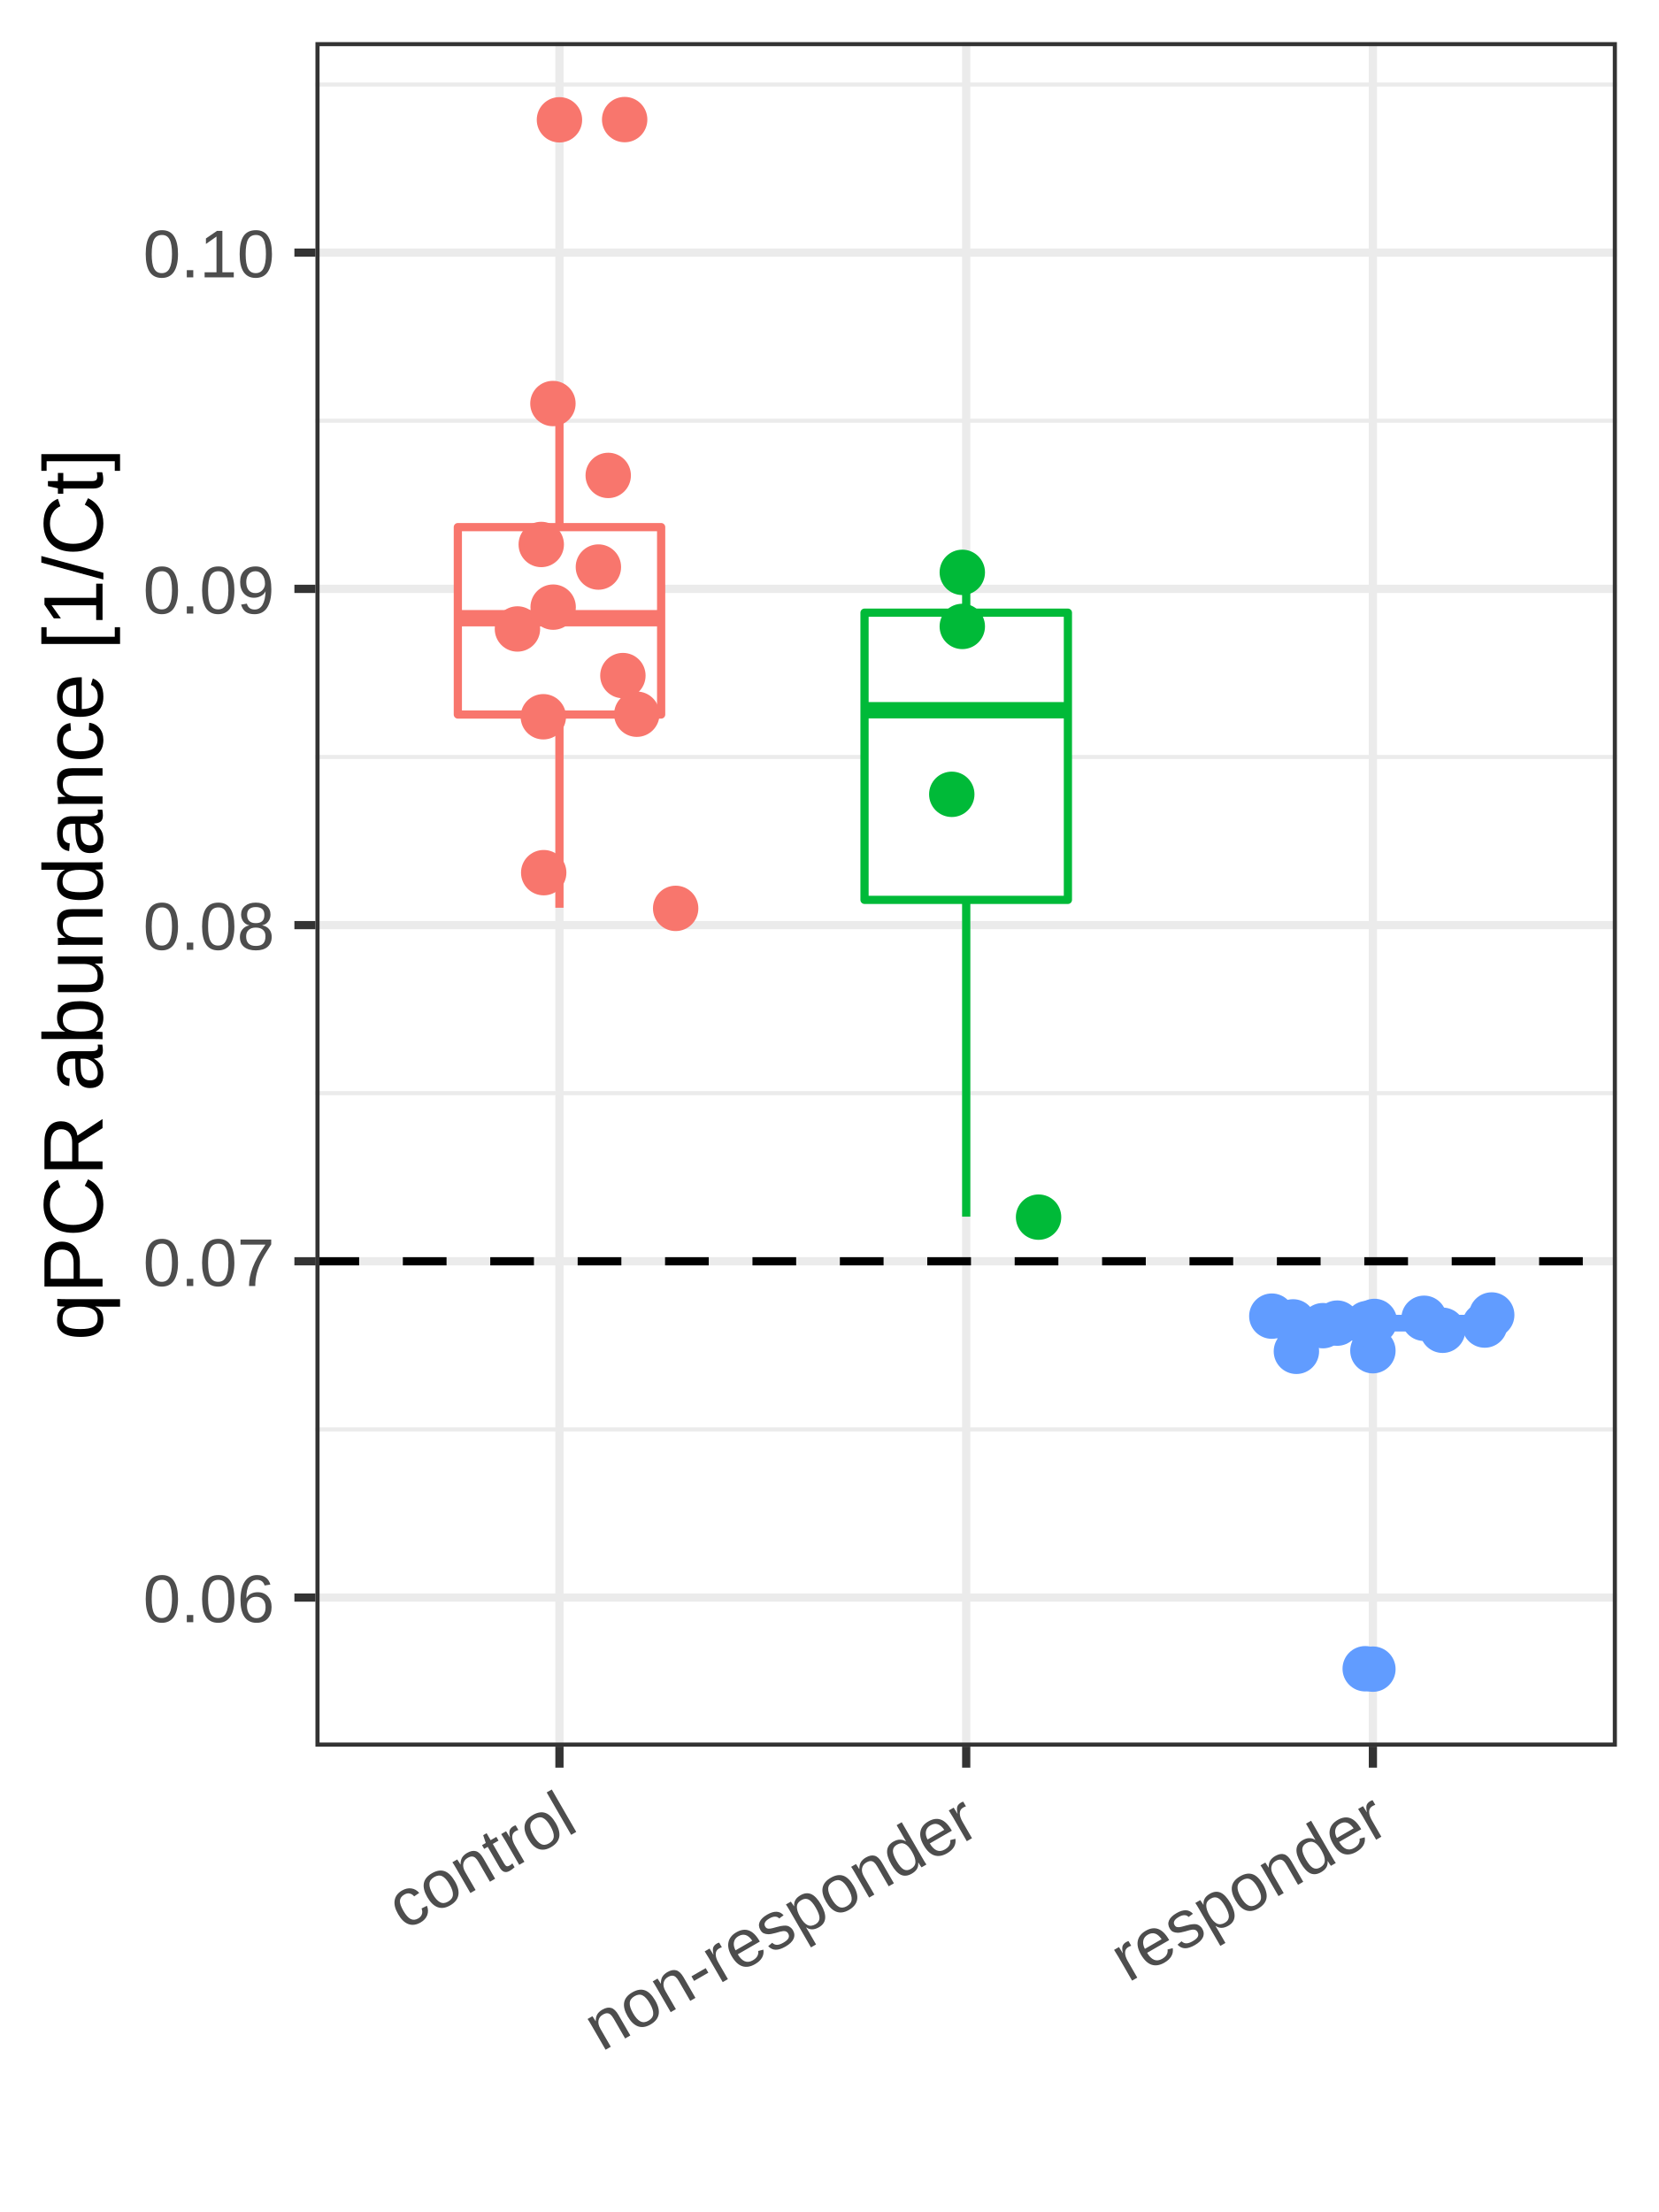
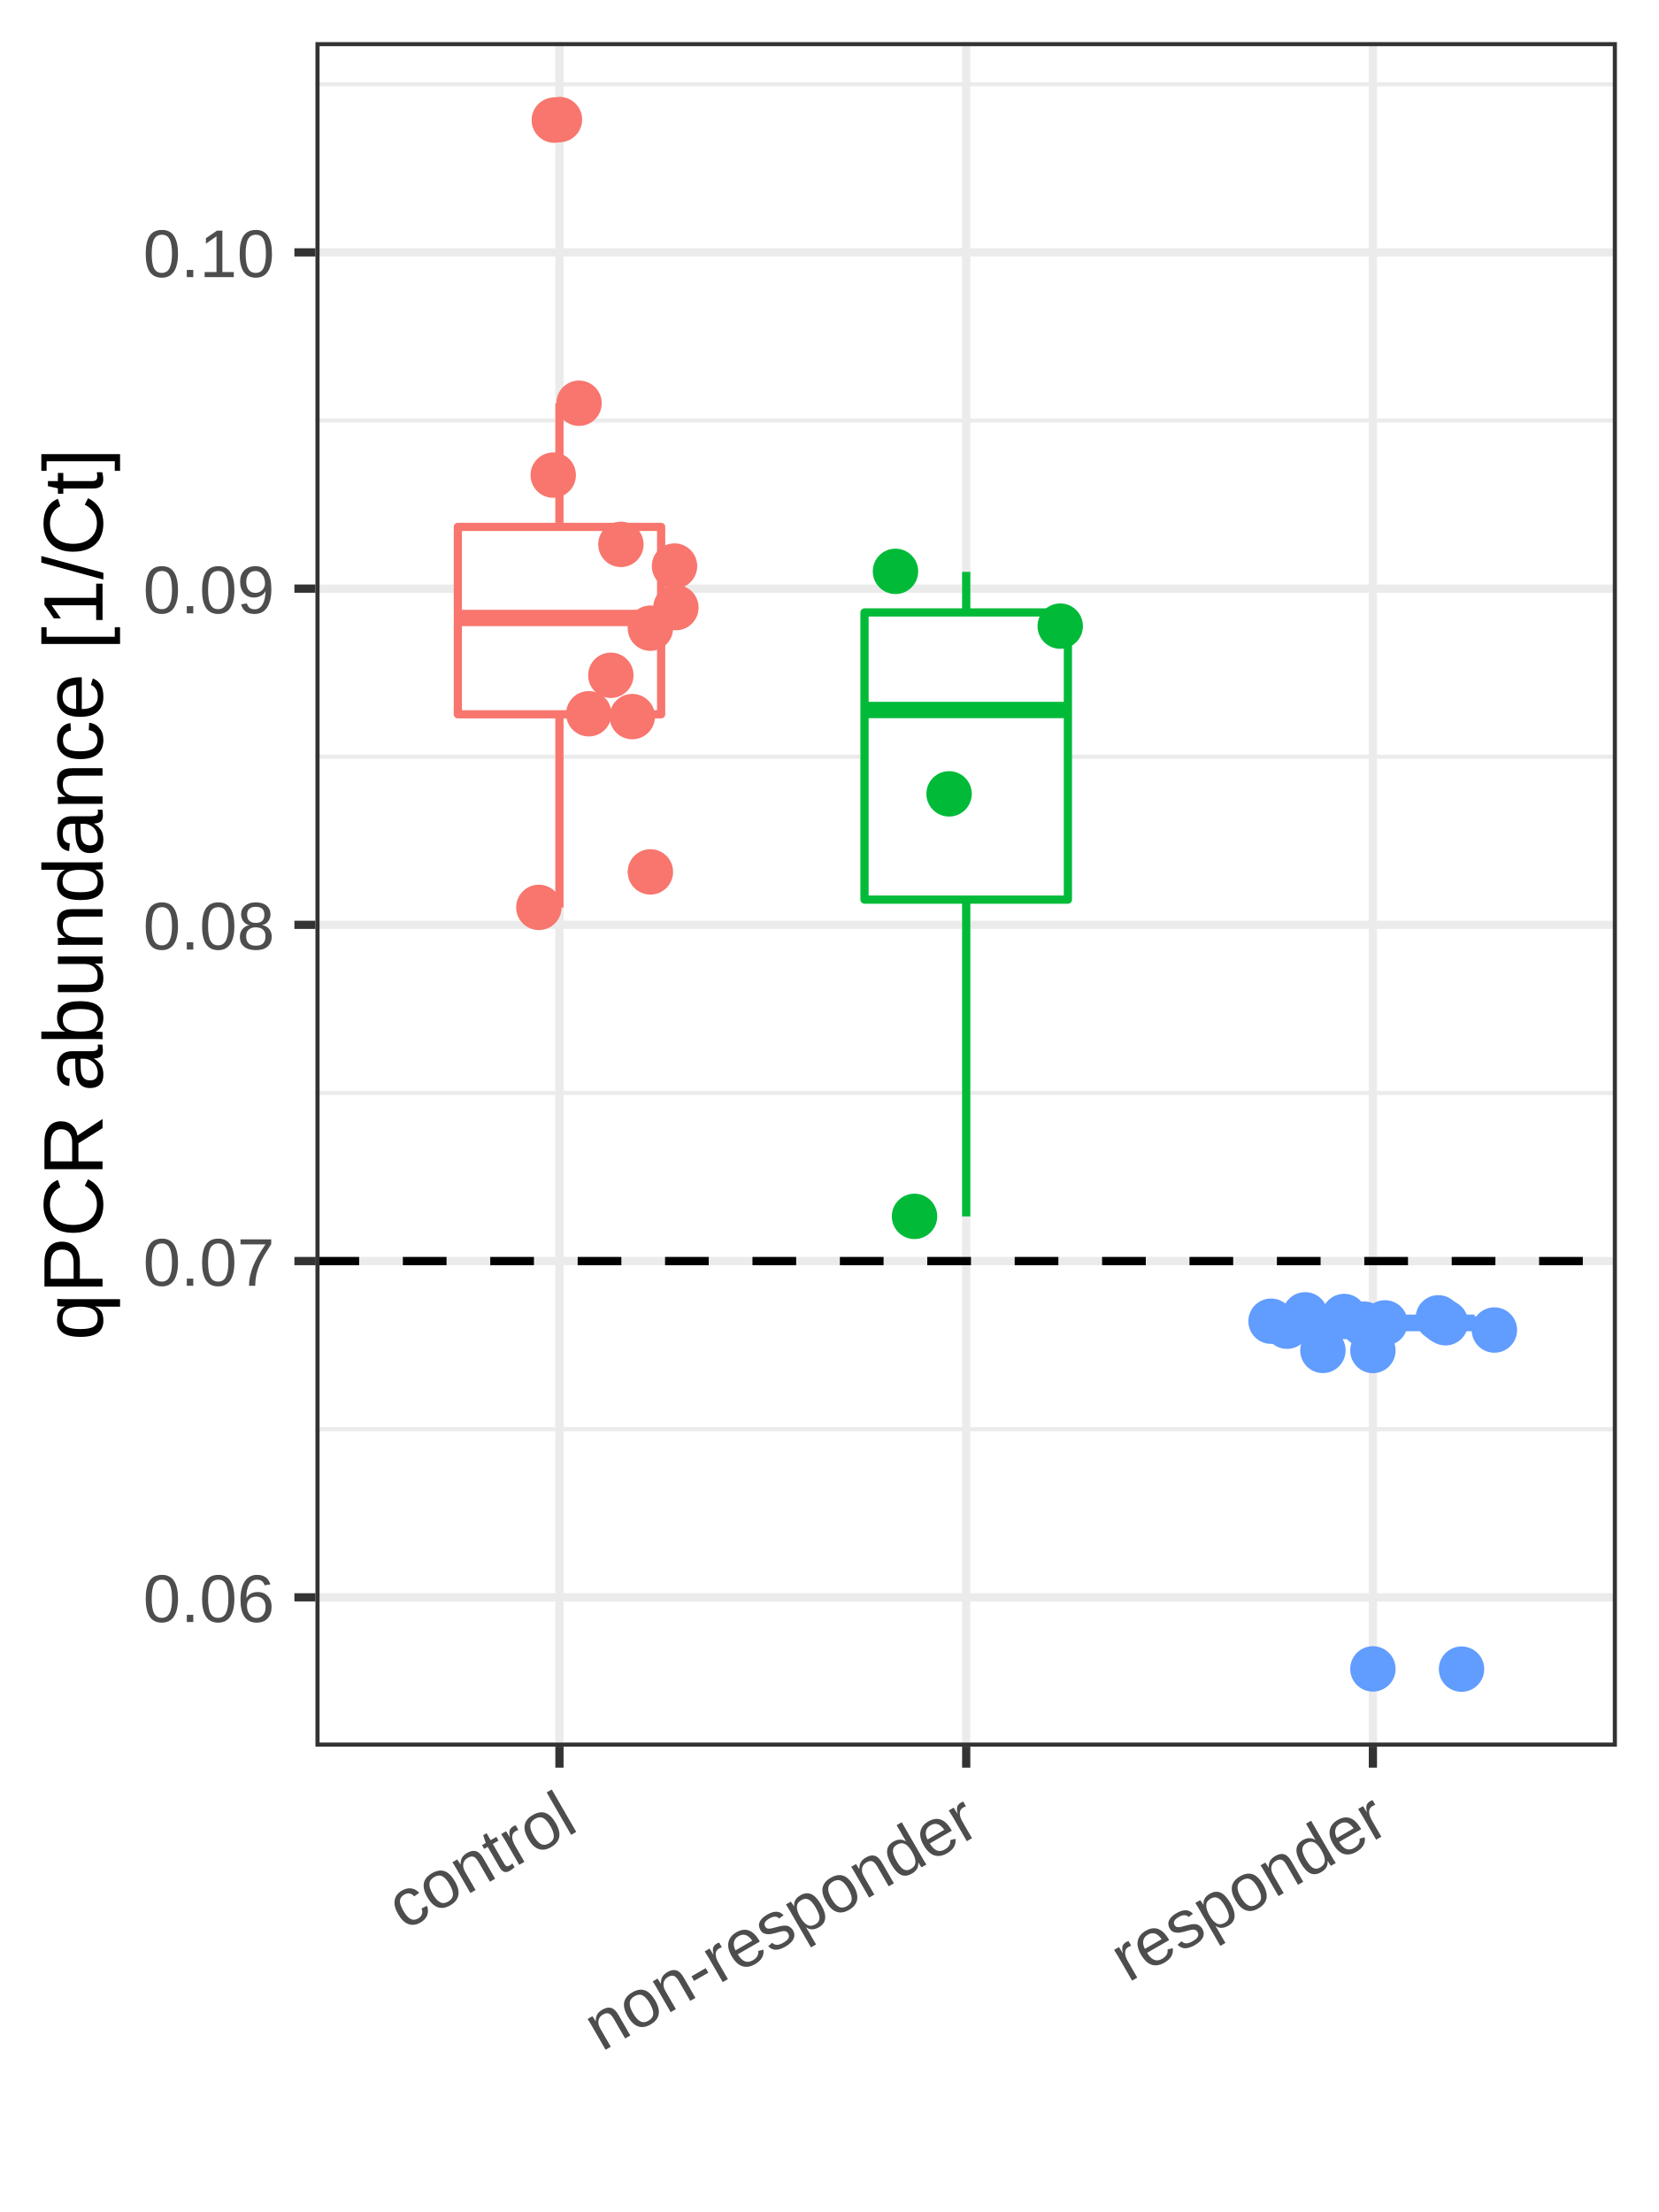
<svg xmlns="http://www.w3.org/2000/svg" viewBox="0 0 216.00 288.00">
  <defs>
    <style type="text/css">
    line, polyline, path, rect, circle {
      fill: none;
      stroke: #000000;
      stroke-linecap: round;
      stroke-linejoin: round;
      stroke-miterlimit: 10.00;
    }
  </style>
  </defs>
  <rect width="100%" height="100%" style="stroke: none; fill: #FFFFFF;" />
  <rect x="0.00" y="0.00" width="216.00" height="288.00" style="stroke-width: 1.07; stroke: #FFFFFF; fill: #FFFFFF;" />
  <defs>
    <clipPath id="cpNDEuMDczNXwyMTAuNTIxfDIyNy40MDZ8NS40Nzk0NQ==">
      <rect x="41.07" y="5.48" width="169.45" height="221.93" />
    </clipPath>
  </defs>
  <rect x="41.07" y="5.48" width="169.45" height="221.93" style="stroke-width: 1.07; stroke: none; fill: #FFFFFF;" clip-path="url(#cpNDEuMDczNXwyMTAuNTIxfDIyNy40MDZ8NS40Nzk0NQ==)" />
-   <polyline points="41.07,186.11 210.52,186.11 " style="stroke-width: 0.53; stroke: #EBEBEB; stroke-linecap: butt;" clip-path="url(#cpNDEuMDczNXwyMTAuNTIxfDIyNy40MDZ8NS40Nzk0NQ==)" />
-   <polyline points="41.07,142.33 210.52,142.33 " style="stroke-width: 0.53; stroke: #EBEBEB; stroke-linecap: butt;" clip-path="url(#cpNDEuMDczNXwyMTAuNTIxfDIyNy40MDZ8NS40Nzk0NQ==)" />
-   <polyline points="41.07,98.56 210.52,98.56 " style="stroke-width: 0.53; stroke: #EBEBEB; stroke-linecap: butt;" clip-path="url(#cpNDEuMDczNXwyMTAuNTIxfDIyNy40MDZ8NS40Nzk0NQ==)" />
-   <polyline points="41.07,54.78 210.52,54.78 " style="stroke-width: 0.53; stroke: #EBEBEB; stroke-linecap: butt;" clip-path="url(#cpNDEuMDczNXwyMTAuNTIxfDIyNy40MDZ8NS40Nzk0NQ==)" />
-   <polyline points="41.07,11.01 210.52,11.01 " style="stroke-width: 0.53; stroke: #EBEBEB; stroke-linecap: butt;" clip-path="url(#cpNDEuMDczNXwyMTAuNTIxfDIyNy40MDZ8NS40Nzk0NQ==)" />
-   <polyline points="41.07,208.00 210.52,208.00 " style="stroke-width: 1.07; stroke: #EBEBEB; stroke-linecap: butt;" clip-path="url(#cpNDEuMDczNXwyMTAuNTIxfDIyNy40MDZ8NS40Nzk0NQ==)" />
-   <polyline points="41.07,164.22 210.52,164.22 " style="stroke-width: 1.07; stroke: #EBEBEB; stroke-linecap: butt;" clip-path="url(#cpNDEuMDczNXwyMTAuNTIxfDIyNy40MDZ8NS40Nzk0NQ==)" />
-   <polyline points="41.07,120.45 210.52,120.45 " style="stroke-width: 1.07; stroke: #EBEBEB; stroke-linecap: butt;" clip-path="url(#cpNDEuMDczNXwyMTAuNTIxfDIyNy40MDZ8NS40Nzk0NQ==)" />
-   <polyline points="41.07,76.67 210.52,76.67 " style="stroke-width: 1.07; stroke: #EBEBEB; stroke-linecap: butt;" clip-path="url(#cpNDEuMDczNXwyMTAuNTIxfDIyNy40MDZ8NS40Nzk0NQ==)" />
-   <polyline points="41.07,32.89 210.52,32.89 " style="stroke-width: 1.07; stroke: #EBEBEB; stroke-linecap: butt;" clip-path="url(#cpNDEuMDczNXwyMTAuNTIxfDIyNy40MDZ8NS40Nzk0NQ==)" />
+   <polyline points="41.07,186.08 210.52,186.08 " style="stroke-width: 0.53; stroke: #EBEBEB; stroke-linecap: butt;" clip-path="url(#cpNDEuMDczNXwyMTAuNTIxfDIyNy40MDZ8NS40Nzk0NQ==)" />
+   <polyline points="41.07,142.30 210.52,142.30 " style="stroke-width: 0.53; stroke: #EBEBEB; stroke-linecap: butt;" clip-path="url(#cpNDEuMDczNXwyMTAuNTIxfDIyNy40MDZ8NS40Nzk0NQ==)" />
+   <polyline points="41.07,98.52 210.52,98.52 " style="stroke-width: 0.53; stroke: #EBEBEB; stroke-linecap: butt;" clip-path="url(#cpNDEuMDczNXwyMTAuNTIxfDIyNy40MDZ8NS40Nzk0NQ==)" />
+   <polyline points="41.07,54.75 210.52,54.75 " style="stroke-width: 0.53; stroke: #EBEBEB; stroke-linecap: butt;" clip-path="url(#cpNDEuMDczNXwyMTAuNTIxfDIyNy40MDZ8NS40Nzk0NQ==)" />
+   <polyline points="41.07,10.97 210.52,10.97 " style="stroke-width: 0.53; stroke: #EBEBEB; stroke-linecap: butt;" clip-path="url(#cpNDEuMDczNXwyMTAuNTIxfDIyNy40MDZ8NS40Nzk0NQ==)" />
+   <polyline points="41.07,207.97 210.52,207.97 " style="stroke-width: 1.07; stroke: #EBEBEB; stroke-linecap: butt;" clip-path="url(#cpNDEuMDczNXwyMTAuNTIxfDIyNy40MDZ8NS40Nzk0NQ==)" />
+   <polyline points="41.07,164.19 210.52,164.19 " style="stroke-width: 1.07; stroke: #EBEBEB; stroke-linecap: butt;" clip-path="url(#cpNDEuMDczNXwyMTAuNTIxfDIyNy40MDZ8NS40Nzk0NQ==)" />
+   <polyline points="41.07,120.41 210.52,120.41 " style="stroke-width: 1.07; stroke: #EBEBEB; stroke-linecap: butt;" clip-path="url(#cpNDEuMDczNXwyMTAuNTIxfDIyNy40MDZ8NS40Nzk0NQ==)" />
+   <polyline points="41.07,76.64 210.52,76.64 " style="stroke-width: 1.07; stroke: #EBEBEB; stroke-linecap: butt;" clip-path="url(#cpNDEuMDczNXwyMTAuNTIxfDIyNy40MDZ8NS40Nzk0NQ==)" />
+   <polyline points="41.07,32.86 210.52,32.86 " style="stroke-width: 1.07; stroke: #EBEBEB; stroke-linecap: butt;" clip-path="url(#cpNDEuMDczNXwyMTAuNTIxfDIyNy40MDZ8NS40Nzk0NQ==)" />
  <polyline points="72.84,227.41 72.84,5.48 " style="stroke-width: 1.07; stroke: #EBEBEB; stroke-linecap: butt;" clip-path="url(#cpNDEuMDczNXwyMTAuNTIxfDIyNy40MDZ8NS40Nzk0NQ==)" />
  <polyline points="125.80,227.41 125.80,5.48 " style="stroke-width: 1.07; stroke: #EBEBEB; stroke-linecap: butt;" clip-path="url(#cpNDEuMDczNXwyMTAuNTIxfDIyNy40MDZ8NS40Nzk0NQ==)" />
  <polyline points="178.75,227.41 178.75,5.48 " style="stroke-width: 1.07; stroke: #EBEBEB; stroke-linecap: butt;" clip-path="url(#cpNDEuMDczNXwyMTAuNTIxfDIyNy40MDZ8NS40Nzk0NQ==)" />
-   <circle cx="72.84" cy="15.60" r="1.95pt" style="stroke-width: 0.71; stroke: #F8766D; fill: #F8766D;" clip-path="url(#cpNDEuMDczNXwyMTAuNTIxfDIyNy40MDZ8NS40Nzk0NQ==)" />
-   <line x1="72.84" y1="68.63" x2="72.84" y2="52.55" style="stroke-width: 1.07; stroke: #F8766D; stroke-linecap: butt;" clip-path="url(#cpNDEuMDczNXwyMTAuNTIxfDIyNy40MDZ8NS40Nzk0NQ==)" />
-   <line x1="72.84" y1="93.03" x2="72.84" y2="118.19" style="stroke-width: 1.07; stroke: #F8766D; stroke-linecap: butt;" clip-path="url(#cpNDEuMDczNXwyMTAuNTIxfDIyNy40MDZ8NS40Nzk0NQ==)" />
-   <polyline points="59.61,68.63 59.61,93.03 86.08,93.03 86.08,68.63 59.61,68.63 " style="stroke-width: 1.07; stroke: #F8766D; fill: #FFFFFF;" clip-path="url(#cpNDEuMDczNXwyMTAuNTIxfDIyNy40MDZ8NS40Nzk0NQ==)" />
-   <line x1="59.61" y1="80.49" x2="86.08" y2="80.49" style="stroke-width: 2.13; stroke: #F8766D; stroke-linecap: butt;" clip-path="url(#cpNDEuMDczNXwyMTAuNTIxfDIyNy40MDZ8NS40Nzk0NQ==)" />
-   <line x1="125.80" y1="79.77" x2="125.80" y2="74.49" style="stroke-width: 1.07; stroke: #00BA38; stroke-linecap: butt;" clip-path="url(#cpNDEuMDczNXwyMTAuNTIxfDIyNy40MDZ8NS40Nzk0NQ==)" />
-   <line x1="125.80" y1="117.16" x2="125.80" y2="158.41" style="stroke-width: 1.07; stroke: #00BA38; stroke-linecap: butt;" clip-path="url(#cpNDEuMDczNXwyMTAuNTIxfDIyNy40MDZ8NS40Nzk0NQ==)" />
-   <polyline points="112.56,79.77 112.56,117.16 139.04,117.16 139.04,79.77 112.56,79.77 " style="stroke-width: 1.07; stroke: #00BA38; fill: #FFFFFF;" clip-path="url(#cpNDEuMDczNXwyMTAuNTIxfDIyNy40MDZ8NS40Nzk0NQ==)" />
-   <line x1="112.56" y1="92.47" x2="139.04" y2="92.47" style="stroke-width: 2.13; stroke: #00BA38; stroke-linecap: butt;" clip-path="url(#cpNDEuMDczNXwyMTAuNTIxfDIyNy40MDZ8NS40Nzk0NQ==)" />
-   <circle cx="178.75" cy="175.86" r="1.95pt" style="stroke-width: 0.71; stroke: #619CFF; fill: #619CFF;" clip-path="url(#cpNDEuMDczNXwyMTAuNTIxfDIyNy40MDZ8NS40Nzk0NQ==)" />
-   <circle cx="178.75" cy="217.32" r="1.95pt" style="stroke-width: 0.71; stroke: #619CFF; fill: #619CFF;" clip-path="url(#cpNDEuMDczNXwyMTAuNTIxfDIyNy40MDZ8NS40Nzk0NQ==)" />
-   <line x1="178.75" y1="171.94" x2="178.75" y2="171.23" style="stroke-width: 1.07; stroke: #619CFF; stroke-linecap: butt;" clip-path="url(#cpNDEuMDczNXwyMTAuNTIxfDIyNy40MDZ8NS40Nzk0NQ==)" />
-   <line x1="178.75" y1="172.81" x2="178.75" y2="173.26" style="stroke-width: 1.07; stroke: #619CFF; stroke-linecap: butt;" clip-path="url(#cpNDEuMDczNXwyMTAuNTIxfDIyNy40MDZ8NS40Nzk0NQ==)" />
-   <polyline points="165.51,171.94 165.51,172.81 191.99,172.81 191.99,171.94 165.51,171.94 " style="stroke-width: 1.07; stroke: #619CFF; fill: #FFFFFF;" clip-path="url(#cpNDEuMDczNXwyMTAuNTIxfDIyNy40MDZ8NS40Nzk0NQ==)" />
-   <line x1="165.51" y1="172.25" x2="191.99" y2="172.25" style="stroke-width: 2.13; stroke: #619CFF; stroke-linecap: butt;" clip-path="url(#cpNDEuMDczNXwyMTAuNTIxfDIyNy40MDZ8NS40Nzk0NQ==)" />
-   <circle cx="168.36" cy="172.11" r="1.95pt" style="stroke-width: 0.71; stroke: #619CFF; fill: #619CFF;" clip-path="url(#cpNDEuMDczNXwyMTAuNTIxfDIyNy40MDZ8NS40Nzk0NQ==)" />
-   <circle cx="135.22" cy="158.47" r="1.95pt" style="stroke-width: 0.71; stroke: #00BA38; fill: #00BA38;" clip-path="url(#cpNDEuMDczNXwyMTAuNTIxfDIyNy40MDZ8NS40Nzk0NQ==)" />
-   <circle cx="123.92" cy="103.42" r="1.95pt" style="stroke-width: 0.71; stroke: #00BA38; fill: #00BA38;" clip-path="url(#cpNDEuMDczNXwyMTAuNTIxfDIyNy40MDZ8NS40Nzk0NQ==)" />
-   <circle cx="194.22" cy="171.21" r="1.95pt" style="stroke-width: 0.71; stroke: #619CFF; fill: #619CFF;" clip-path="url(#cpNDEuMDczNXwyMTAuNTIxfDIyNy40MDZ8NS40Nzk0NQ==)" />
-   <circle cx="187.83" cy="173.20" r="1.95pt" style="stroke-width: 0.71; stroke: #619CFF; fill: #619CFF;" clip-path="url(#cpNDEuMDczNXwyMTAuNTIxfDIyNy40MDZ8NS40Nzk0NQ==)" />
-   <circle cx="174.10" cy="172.27" r="1.95pt" style="stroke-width: 0.71; stroke: #619CFF; fill: #619CFF;" clip-path="url(#cpNDEuMDczNXwyMTAuNTIxfDIyNy40MDZ8NS40Nzk0NQ==)" />
-   <circle cx="70.79" cy="113.62" r="1.95pt" style="stroke-width: 0.71; stroke: #F8766D; fill: #F8766D;" clip-path="url(#cpNDEuMDczNXwyMTAuNTIxfDIyNy40MDZ8NS40Nzk0NQ==)" />
-   <circle cx="72.02" cy="79.05" r="1.95pt" style="stroke-width: 0.71; stroke: #F8766D; fill: #F8766D;" clip-path="url(#cpNDEuMDczNXwyMTAuNTIxfDIyNy40MDZ8NS40Nzk0NQ==)" />
-   <circle cx="168.79" cy="175.94" r="1.95pt" style="stroke-width: 0.71; stroke: #619CFF; fill: #619CFF;" clip-path="url(#cpNDEuMDczNXwyMTAuNTIxfDIyNy40MDZ8NS40Nzk0NQ==)" />
-   <circle cx="71.99" cy="52.54" r="1.95pt" style="stroke-width: 0.71; stroke: #F8766D; fill: #F8766D;" clip-path="url(#cpNDEuMDczNXwyMTAuNTIxfDIyNy40MDZ8NS40Nzk0NQ==)" />
-   <circle cx="67.37" cy="81.89" r="1.95pt" style="stroke-width: 0.71; stroke: #F8766D; fill: #F8766D;" clip-path="url(#cpNDEuMDczNXwyMTAuNTIxfDIyNy40MDZ8NS40Nzk0NQ==)" />
-   <circle cx="81.33" cy="15.57" r="1.95pt" style="stroke-width: 0.71; stroke: #F8766D; fill: #F8766D;" clip-path="url(#cpNDEuMDczNXwyMTAuNTIxfDIyNy40MDZ8NS40Nzk0NQ==)" />
-   <circle cx="70.74" cy="93.32" r="1.95pt" style="stroke-width: 0.71; stroke: #F8766D; fill: #F8766D;" clip-path="url(#cpNDEuMDczNXwyMTAuNTIxfDIyNy40MDZ8NS40Nzk0NQ==)" />
-   <circle cx="177.75" cy="217.27" r="1.95pt" style="stroke-width: 0.71; stroke: #619CFF; fill: #619CFF;" clip-path="url(#cpNDEuMDczNXwyMTAuNTIxfDIyNy40MDZ8NS40Nzk0NQ==)" />
-   <circle cx="185.41" cy="171.64" r="1.95pt" style="stroke-width: 0.71; stroke: #619CFF; fill: #619CFF;" clip-path="url(#cpNDEuMDczNXwyMTAuNTIxfDIyNy40MDZ8NS40Nzk0NQ==)" />
-   <circle cx="193.31" cy="172.52" r="1.95pt" style="stroke-width: 0.71; stroke: #619CFF; fill: #619CFF;" clip-path="url(#cpNDEuMDczNXwyMTAuNTIxfDIyNy40MDZ8NS40Nzk0NQ==)" />
-   <circle cx="178.01" cy="172.32" r="1.95pt" style="stroke-width: 0.71; stroke: #619CFF; fill: #619CFF;" clip-path="url(#cpNDEuMDczNXwyMTAuNTIxfDIyNy40MDZ8NS40Nzk0NQ==)" />
-   <circle cx="165.59" cy="171.36" r="1.95pt" style="stroke-width: 0.71; stroke: #619CFF; fill: #619CFF;" clip-path="url(#cpNDEuMDczNXwyMTAuNTIxfDIyNy40MDZ8NS40Nzk0NQ==)" />
-   <circle cx="125.29" cy="81.56" r="1.95pt" style="stroke-width: 0.71; stroke: #00BA38; fill: #00BA38;" clip-path="url(#cpNDEuMDczNXwyMTAuNTIxfDIyNy40MDZ8NS40Nzk0NQ==)" />
-   <circle cx="125.29" cy="74.52" r="1.95pt" style="stroke-width: 0.71; stroke: #00BA38; fill: #00BA38;" clip-path="url(#cpNDEuMDczNXwyMTAuNTIxfDIyNy40MDZ8NS40Nzk0NQ==)" />
-   <circle cx="178.95" cy="172.05" r="1.95pt" style="stroke-width: 0.71; stroke: #619CFF; fill: #619CFF;" clip-path="url(#cpNDEuMDczNXwyMTAuNTIxfDIyNy40MDZ8NS40Nzk0NQ==)" />
-   <circle cx="81.10" cy="87.96" r="1.95pt" style="stroke-width: 0.71; stroke: #F8766D; fill: #F8766D;" clip-path="url(#cpNDEuMDczNXwyMTAuNTIxfDIyNy40MDZ8NS40Nzk0NQ==)" />
-   <circle cx="82.91" cy="92.99" r="1.95pt" style="stroke-width: 0.71; stroke: #F8766D; fill: #F8766D;" clip-path="url(#cpNDEuMDczNXwyMTAuNTIxfDIyNy40MDZ8NS40Nzk0NQ==)" />
-   <circle cx="77.91" cy="73.83" r="1.95pt" style="stroke-width: 0.71; stroke: #F8766D; fill: #F8766D;" clip-path="url(#cpNDEuMDczNXwyMTAuNTIxfDIyNy40MDZ8NS40Nzk0NQ==)" />
-   <circle cx="87.97" cy="118.27" r="1.95pt" style="stroke-width: 0.71; stroke: #F8766D; fill: #F8766D;" clip-path="url(#cpNDEuMDczNXwyMTAuNTIxfDIyNy40MDZ8NS40Nzk0NQ==)" />
-   <circle cx="79.19" cy="61.90" r="1.95pt" style="stroke-width: 0.71; stroke: #F8766D; fill: #F8766D;" clip-path="url(#cpNDEuMDczNXwyMTAuNTIxfDIyNy40MDZ8NS40Nzk0NQ==)" />
-   <circle cx="70.47" cy="70.89" r="1.95pt" style="stroke-width: 0.71; stroke: #F8766D; fill: #F8766D;" clip-path="url(#cpNDEuMDczNXwyMTAuNTIxfDIyNy40MDZ8NS40Nzk0NQ==)" />
-   <circle cx="172.24" cy="172.60" r="1.95pt" style="stroke-width: 0.71; stroke: #619CFF; fill: #619CFF;" clip-path="url(#cpNDEuMDczNXwyMTAuNTIxfDIyNy40MDZ8NS40Nzk0NQ==)" />
-   <line x1="41.07" y1="164.22" x2="210.52" y2="164.22" style="stroke-width: 1.07; stroke-dasharray: 5.69,5.69; stroke-linecap: butt;" clip-path="url(#cpNDEuMDczNXwyMTAuNTIxfDIyNy40MDZ8NS40Nzk0NQ==)" />
+   <circle cx="72.84" cy="15.57" r="1.95pt" style="stroke-width: 0.71; stroke: #F8766D; fill: #F8766D;" clip-path="url(#cpNDEuMDczNXwyMTAuNTIxfDIyNy40MDZ8NS40Nzk0NQ==)" />
+   <line x1="72.84" y1="68.60" x2="72.84" y2="52.51" style="stroke-width: 1.07; stroke: #F8766D; stroke-linecap: butt;" clip-path="url(#cpNDEuMDczNXwyMTAuNTIxfDIyNy40MDZ8NS40Nzk0NQ==)" />
+   <line x1="72.84" y1="93.00" x2="72.84" y2="118.16" style="stroke-width: 1.07; stroke: #F8766D; stroke-linecap: butt;" clip-path="url(#cpNDEuMDczNXwyMTAuNTIxfDIyNy40MDZ8NS40Nzk0NQ==)" />
+   <polyline points="59.61,68.60 59.61,93.00 86.08,93.00 86.08,68.60 59.61,68.60 " style="stroke-width: 1.07; stroke: #F8766D; fill: #FFFFFF;" clip-path="url(#cpNDEuMDczNXwyMTAuNTIxfDIyNy40MDZ8NS40Nzk0NQ==)" />
+   <line x1="59.61" y1="80.46" x2="86.08" y2="80.46" style="stroke-width: 2.13; stroke: #F8766D; stroke-linecap: butt;" clip-path="url(#cpNDEuMDczNXwyMTAuNTIxfDIyNy40MDZ8NS40Nzk0NQ==)" />
+   <line x1="125.80" y1="79.74" x2="125.80" y2="74.46" style="stroke-width: 1.07; stroke: #00BA38; stroke-linecap: butt;" clip-path="url(#cpNDEuMDczNXwyMTAuNTIxfDIyNy40MDZ8NS40Nzk0NQ==)" />
+   <line x1="125.80" y1="117.13" x2="125.80" y2="158.38" style="stroke-width: 1.07; stroke: #00BA38; stroke-linecap: butt;" clip-path="url(#cpNDEuMDczNXwyMTAuNTIxfDIyNy40MDZ8NS40Nzk0NQ==)" />
+   <polyline points="112.56,79.74 112.56,117.13 139.04,117.13 139.04,79.74 112.56,79.74 " style="stroke-width: 1.07; stroke: #00BA38; fill: #FFFFFF;" clip-path="url(#cpNDEuMDczNXwyMTAuNTIxfDIyNy40MDZ8NS40Nzk0NQ==)" />
+   <line x1="112.56" y1="92.44" x2="139.04" y2="92.44" style="stroke-width: 2.13; stroke: #00BA38; stroke-linecap: butt;" clip-path="url(#cpNDEuMDczNXwyMTAuNTIxfDIyNy40MDZ8NS40Nzk0NQ==)" />
+   <circle cx="178.75" cy="175.83" r="1.95pt" style="stroke-width: 0.71; stroke: #619CFF; fill: #619CFF;" clip-path="url(#cpNDEuMDczNXwyMTAuNTIxfDIyNy40MDZ8NS40Nzk0NQ==)" />
+   <circle cx="178.75" cy="217.29" r="1.95pt" style="stroke-width: 0.71; stroke: #619CFF; fill: #619CFF;" clip-path="url(#cpNDEuMDczNXwyMTAuNTIxfDIyNy40MDZ8NS40Nzk0NQ==)" />
+   <line x1="178.75" y1="171.91" x2="178.75" y2="171.20" style="stroke-width: 1.07; stroke: #619CFF; stroke-linecap: butt;" clip-path="url(#cpNDEuMDczNXwyMTAuNTIxfDIyNy40MDZ8NS40Nzk0NQ==)" />
+   <line x1="178.75" y1="172.78" x2="178.75" y2="173.23" style="stroke-width: 1.07; stroke: #619CFF; stroke-linecap: butt;" clip-path="url(#cpNDEuMDczNXwyMTAuNTIxfDIyNy40MDZ8NS40Nzk0NQ==)" />
+   <polyline points="165.51,171.91 165.51,172.78 191.99,172.78 191.99,171.91 165.51,171.91 " style="stroke-width: 1.07; stroke: #619CFF; fill: #FFFFFF;" clip-path="url(#cpNDEuMDczNXwyMTAuNTIxfDIyNy40MDZ8NS40Nzk0NQ==)" />
+   <line x1="165.51" y1="172.22" x2="191.99" y2="172.22" style="stroke-width: 2.13; stroke: #619CFF; stroke-linecap: butt;" clip-path="url(#cpNDEuMDczNXwyMTAuNTIxfDIyNy40MDZ8NS40Nzk0NQ==)" />
+   <circle cx="187.85" cy="172.02" r="1.95pt" style="stroke-width: 0.71; stroke: #619CFF; fill: #619CFF;" clip-path="url(#cpNDEuMDczNXwyMTAuNTIxfDIyNy40MDZ8NS40Nzk0NQ==)" />
+   <circle cx="119.07" cy="158.37" r="1.95pt" style="stroke-width: 0.71; stroke: #00BA38; fill: #00BA38;" clip-path="url(#cpNDEuMDczNXwyMTAuNTIxfDIyNy40MDZ8NS40Nzk0NQ==)" />
+   <circle cx="123.57" cy="103.36" r="1.95pt" style="stroke-width: 0.71; stroke: #00BA38; fill: #00BA38;" clip-path="url(#cpNDEuMDczNXwyMTAuNTIxfDIyNy40MDZ8NS40Nzk0NQ==)" />
+   <circle cx="169.93" cy="171.19" r="1.95pt" style="stroke-width: 0.71; stroke: #619CFF; fill: #619CFF;" clip-path="url(#cpNDEuMDczNXwyMTAuNTIxfDIyNy40MDZ8NS40Nzk0NQ==)" />
+   <circle cx="194.57" cy="173.17" r="1.95pt" style="stroke-width: 0.71; stroke: #619CFF; fill: #619CFF;" clip-path="url(#cpNDEuMDczNXwyMTAuNTIxfDIyNy40MDZ8NS40Nzk0NQ==)" />
+   <circle cx="188.20" cy="172.22" r="1.95pt" style="stroke-width: 0.71; stroke: #619CFF; fill: #619CFF;" clip-path="url(#cpNDEuMDczNXwyMTAuNTIxfDIyNy40MDZ8NS40Nzk0NQ==)" />
+   <circle cx="84.68" cy="113.52" r="1.95pt" style="stroke-width: 0.71; stroke: #F8766D; fill: #F8766D;" clip-path="url(#cpNDEuMDczNXwyMTAuNTIxfDIyNy40MDZ8NS40Nzk0NQ==)" />
+   <circle cx="88.00" cy="79.11" r="1.95pt" style="stroke-width: 0.71; stroke: #F8766D; fill: #F8766D;" clip-path="url(#cpNDEuMDczNXwyMTAuNTIxfDIyNy40MDZ8NS40Nzk0NQ==)" />
+   <circle cx="172.24" cy="175.82" r="1.95pt" style="stroke-width: 0.71; stroke: #619CFF; fill: #619CFF;" clip-path="url(#cpNDEuMDczNXwyMTAuNTIxfDIyNy40MDZ8NS40Nzk0NQ==)" />
+   <circle cx="75.39" cy="52.50" r="1.95pt" style="stroke-width: 0.71; stroke: #F8766D; fill: #F8766D;" clip-path="url(#cpNDEuMDczNXwyMTAuNTIxfDIyNy40MDZ8NS40Nzk0NQ==)" />
+   <circle cx="84.68" cy="81.79" r="1.95pt" style="stroke-width: 0.71; stroke: #F8766D; fill: #F8766D;" clip-path="url(#cpNDEuMDczNXwyMTAuNTIxfDIyNy40MDZ8NS40Nzk0NQ==)" />
+   <circle cx="72.17" cy="15.64" r="1.95pt" style="stroke-width: 0.71; stroke: #F8766D; fill: #F8766D;" clip-path="url(#cpNDEuMDczNXwyMTAuNTIxfDIyNy40MDZ8NS40Nzk0NQ==)" />
+   <circle cx="82.32" cy="93.30" r="1.95pt" style="stroke-width: 0.71; stroke: #F8766D; fill: #F8766D;" clip-path="url(#cpNDEuMDczNXwyMTAuNTIxfDIyNy40MDZ8NS40Nzk0NQ==)" />
+   <circle cx="190.29" cy="217.32" r="1.95pt" style="stroke-width: 0.71; stroke: #619CFF; fill: #619CFF;" clip-path="url(#cpNDEuMDczNXwyMTAuNTIxfDIyNy40MDZ8NS40Nzk0NQ==)" />
+   <circle cx="187.27" cy="171.58" r="1.95pt" style="stroke-width: 0.71; stroke: #619CFF; fill: #619CFF;" clip-path="url(#cpNDEuMDczNXwyMTAuNTIxfDIyNy40MDZ8NS40Nzk0NQ==)" />
+   <circle cx="177.60" cy="172.40" r="1.95pt" style="stroke-width: 0.71; stroke: #619CFF; fill: #619CFF;" clip-path="url(#cpNDEuMDczNXwyMTAuNTIxfDIyNy40MDZ8NS40Nzk0NQ==)" />
+   <circle cx="180.32" cy="172.24" r="1.95pt" style="stroke-width: 0.71; stroke: #619CFF; fill: #619CFF;" clip-path="url(#cpNDEuMDczNXwyMTAuNTIxfDIyNy40MDZ8NS40Nzk0NQ==)" />
+   <circle cx="175.01" cy="171.41" r="1.95pt" style="stroke-width: 0.71; stroke: #619CFF; fill: #619CFF;" clip-path="url(#cpNDEuMDczNXwyMTAuNTIxfDIyNy40MDZ8NS40Nzk0NQ==)" />
+   <circle cx="138.04" cy="81.52" r="1.95pt" style="stroke-width: 0.71; stroke: #00BA38; fill: #00BA38;" clip-path="url(#cpNDEuMDczNXwyMTAuNTIxfDIyNy40MDZ8NS40Nzk0NQ==)" />
+   <circle cx="116.59" cy="74.39" r="1.95pt" style="stroke-width: 0.71; stroke: #00BA38; fill: #00BA38;" clip-path="url(#cpNDEuMDczNXwyMTAuNTIxfDIyNy40MDZ8NS40Nzk0NQ==)" />
+   <circle cx="165.49" cy="172.02" r="1.95pt" style="stroke-width: 0.71; stroke: #619CFF; fill: #619CFF;" clip-path="url(#cpNDEuMDczNXwyMTAuNTIxfDIyNy40MDZ8NS40Nzk0NQ==)" />
+   <circle cx="79.53" cy="87.92" r="1.95pt" style="stroke-width: 0.71; stroke: #F8766D; fill: #F8766D;" clip-path="url(#cpNDEuMDczNXwyMTAuNTIxfDIyNy40MDZ8NS40Nzk0NQ==)" />
+   <circle cx="76.66" cy="92.93" r="1.95pt" style="stroke-width: 0.71; stroke: #F8766D; fill: #F8766D;" clip-path="url(#cpNDEuMDczNXwyMTAuNTIxfDIyNy40MDZ8NS40Nzk0NQ==)" />
+   <circle cx="87.82" cy="73.70" r="1.95pt" style="stroke-width: 0.71; stroke: #F8766D; fill: #F8766D;" clip-path="url(#cpNDEuMDczNXwyMTAuNTIxfDIyNy40MDZ8NS40Nzk0NQ==)" />
+   <circle cx="70.16" cy="118.14" r="1.95pt" style="stroke-width: 0.71; stroke: #F8766D; fill: #F8766D;" clip-path="url(#cpNDEuMDczNXwyMTAuNTIxfDIyNy40MDZ8NS40Nzk0NQ==)" />
+   <circle cx="72.03" cy="61.86" r="1.95pt" style="stroke-width: 0.71; stroke: #F8766D; fill: #F8766D;" clip-path="url(#cpNDEuMDczNXwyMTAuNTIxfDIyNy40MDZ8NS40Nzk0NQ==)" />
+   <circle cx="80.84" cy="70.88" r="1.95pt" style="stroke-width: 0.71; stroke: #F8766D; fill: #F8766D;" clip-path="url(#cpNDEuMDczNXwyMTAuNTIxfDIyNy40MDZ8NS40Nzk0NQ==)" />
+   <circle cx="167.57" cy="172.67" r="1.95pt" style="stroke-width: 0.71; stroke: #619CFF; fill: #619CFF;" clip-path="url(#cpNDEuMDczNXwyMTAuNTIxfDIyNy40MDZ8NS40Nzk0NQ==)" />
+   <line x1="41.07" y1="164.19" x2="210.52" y2="164.19" style="stroke-width: 1.07; stroke-dasharray: 5.69,5.69; stroke-linecap: butt;" clip-path="url(#cpNDEuMDczNXwyMTAuNTIxfDIyNy40MDZ8NS40Nzk0NQ==)" />
  <rect x="41.07" y="5.48" width="169.45" height="221.93" style="stroke-width: 1.07; stroke: #333333;" clip-path="url(#cpNDEuMDczNXwyMTAuNTIxfDIyNy40MDZ8NS40Nzk0NQ==)" />
  <defs>
    <clipPath id="cpMHwyMTZ8Mjg4fDA=">
      <rect x="0.00" y="0.00" width="216.00" height="288.00" />
    </clipPath>
  </defs>
  <g clip-path="url(#cpMHwyMTZ8Mjg4fDA=)">
-     <text x="18.63" y="211.21" style="font-size: 8.80px; fill: #4D4D4D; font-family: Arial;" textLength="17.52px" lengthAdjust="spacingAndGlyphs">0.06</text>
+     <text x="18.63" y="211.19" style="font-size: 8.80px; fill: #4D4D4D; font-family: Arial;" textLength="17.52px" lengthAdjust="spacingAndGlyphs">0.06</text>
  </g>
  <g clip-path="url(#cpMHwyMTZ8Mjg4fDA=)">
-     <text x="18.63" y="167.44" style="font-size: 8.80px; fill: #4D4D4D; font-family: Arial;" textLength="17.52px" lengthAdjust="spacingAndGlyphs">0.07</text>
+     <text x="18.63" y="167.41" style="font-size: 8.80px; fill: #4D4D4D; font-family: Arial;" textLength="17.52px" lengthAdjust="spacingAndGlyphs">0.07</text>
  </g>
  <g clip-path="url(#cpMHwyMTZ8Mjg4fDA=)">
-     <text x="18.63" y="123.66" style="font-size: 8.80px; fill: #4D4D4D; font-family: Arial;" textLength="17.52px" lengthAdjust="spacingAndGlyphs">0.08</text>
+     <text x="18.63" y="123.63" style="font-size: 8.80px; fill: #4D4D4D; font-family: Arial;" textLength="17.52px" lengthAdjust="spacingAndGlyphs">0.08</text>
  </g>
  <g clip-path="url(#cpMHwyMTZ8Mjg4fDA=)">
-     <text x="18.63" y="79.89" style="font-size: 8.80px; fill: #4D4D4D; font-family: Arial;" textLength="17.52px" lengthAdjust="spacingAndGlyphs">0.09</text>
+     <text x="18.63" y="79.86" style="font-size: 8.80px; fill: #4D4D4D; font-family: Arial;" textLength="17.52px" lengthAdjust="spacingAndGlyphs">0.09</text>
  </g>
  <g clip-path="url(#cpMHwyMTZ8Mjg4fDA=)">
-     <text x="18.63" y="36.11" style="font-size: 8.80px; fill: #4D4D4D; font-family: Arial;" textLength="17.52px" lengthAdjust="spacingAndGlyphs">0.10</text>
+     <text x="18.63" y="36.08" style="font-size: 8.80px; fill: #4D4D4D; font-family: Arial;" textLength="17.52px" lengthAdjust="spacingAndGlyphs">0.10</text>
  </g>
-   <polyline points="38.33,208.00 41.07,208.00 " style="stroke-width: 1.07; stroke: #333333; stroke-linecap: butt;" clip-path="url(#cpMHwyMTZ8Mjg4fDA=)" />
-   <polyline points="38.33,164.22 41.07,164.22 " style="stroke-width: 1.07; stroke: #333333; stroke-linecap: butt;" clip-path="url(#cpMHwyMTZ8Mjg4fDA=)" />
-   <polyline points="38.33,120.45 41.07,120.45 " style="stroke-width: 1.07; stroke: #333333; stroke-linecap: butt;" clip-path="url(#cpMHwyMTZ8Mjg4fDA=)" />
-   <polyline points="38.33,76.67 41.07,76.67 " style="stroke-width: 1.07; stroke: #333333; stroke-linecap: butt;" clip-path="url(#cpMHwyMTZ8Mjg4fDA=)" />
-   <polyline points="38.33,32.89 41.07,32.89 " style="stroke-width: 1.07; stroke: #333333; stroke-linecap: butt;" clip-path="url(#cpMHwyMTZ8Mjg4fDA=)" />
+   <polyline points="38.33,207.97 41.07,207.97 " style="stroke-width: 1.07; stroke: #333333; stroke-linecap: butt;" clip-path="url(#cpMHwyMTZ8Mjg4fDA=)" />
+   <polyline points="38.33,164.19 41.07,164.19 " style="stroke-width: 1.07; stroke: #333333; stroke-linecap: butt;" clip-path="url(#cpMHwyMTZ8Mjg4fDA=)" />
+   <polyline points="38.33,120.41 41.07,120.41 " style="stroke-width: 1.07; stroke: #333333; stroke-linecap: butt;" clip-path="url(#cpMHwyMTZ8Mjg4fDA=)" />
+   <polyline points="38.33,76.64 41.07,76.64 " style="stroke-width: 1.07; stroke: #333333; stroke-linecap: butt;" clip-path="url(#cpMHwyMTZ8Mjg4fDA=)" />
+   <polyline points="38.33,32.86 41.07,32.86 " style="stroke-width: 1.07; stroke: #333333; stroke-linecap: butt;" clip-path="url(#cpMHwyMTZ8Mjg4fDA=)" />
  <polyline points="72.84,230.15 72.84,227.41 " style="stroke-width: 1.07; stroke: #333333; stroke-linecap: butt;" clip-path="url(#cpMHwyMTZ8Mjg4fDA=)" />
  <polyline points="125.80,230.15 125.80,227.41 " style="stroke-width: 1.07; stroke: #333333; stroke-linecap: butt;" clip-path="url(#cpMHwyMTZ8Mjg4fDA=)" />
  <polyline points="178.75,230.15 178.75,227.41 " style="stroke-width: 1.07; stroke: #333333; stroke-linecap: butt;" clip-path="url(#cpMHwyMTZ8Mjg4fDA=)" />
  <g clip-path="url(#cpMHwyMTZ8Mjg4fDA=)">
    <text transform="translate(52.67,251.42) rotate(-30)" style="font-size: 8.80px; fill: #4D4D4D; font-family: Arial;" textLength="27.01px" lengthAdjust="spacingAndGlyphs">control</text>
  </g>
  <g clip-path="url(#cpMHwyMTZ8Mjg4fDA=)">
    <text transform="translate(78.32,267.18) rotate(-30)" style="font-size: 8.80px; fill: #4D4D4D; font-family: Arial;" textLength="58.54px" lengthAdjust="spacingAndGlyphs">non-responder</text>
  </g>
  <g clip-path="url(#cpMHwyMTZ8Mjg4fDA=)">
    <text transform="translate(146.87,258.18) rotate(-30)" style="font-size: 8.80px; fill: #4D4D4D; font-family: Arial;" textLength="40.53px" lengthAdjust="spacingAndGlyphs">responder</text>
  </g>
  <g clip-path="url(#cpMHwyMTZ8Mjg4fDA=)">
    <text transform="translate(13.35,174.53) rotate(-90)" style="font-size: 11.00px; font-family: Arial;" textLength="116.18px" lengthAdjust="spacingAndGlyphs">qPCR abundance [1/Ct]</text>
  </g>
</svg>
